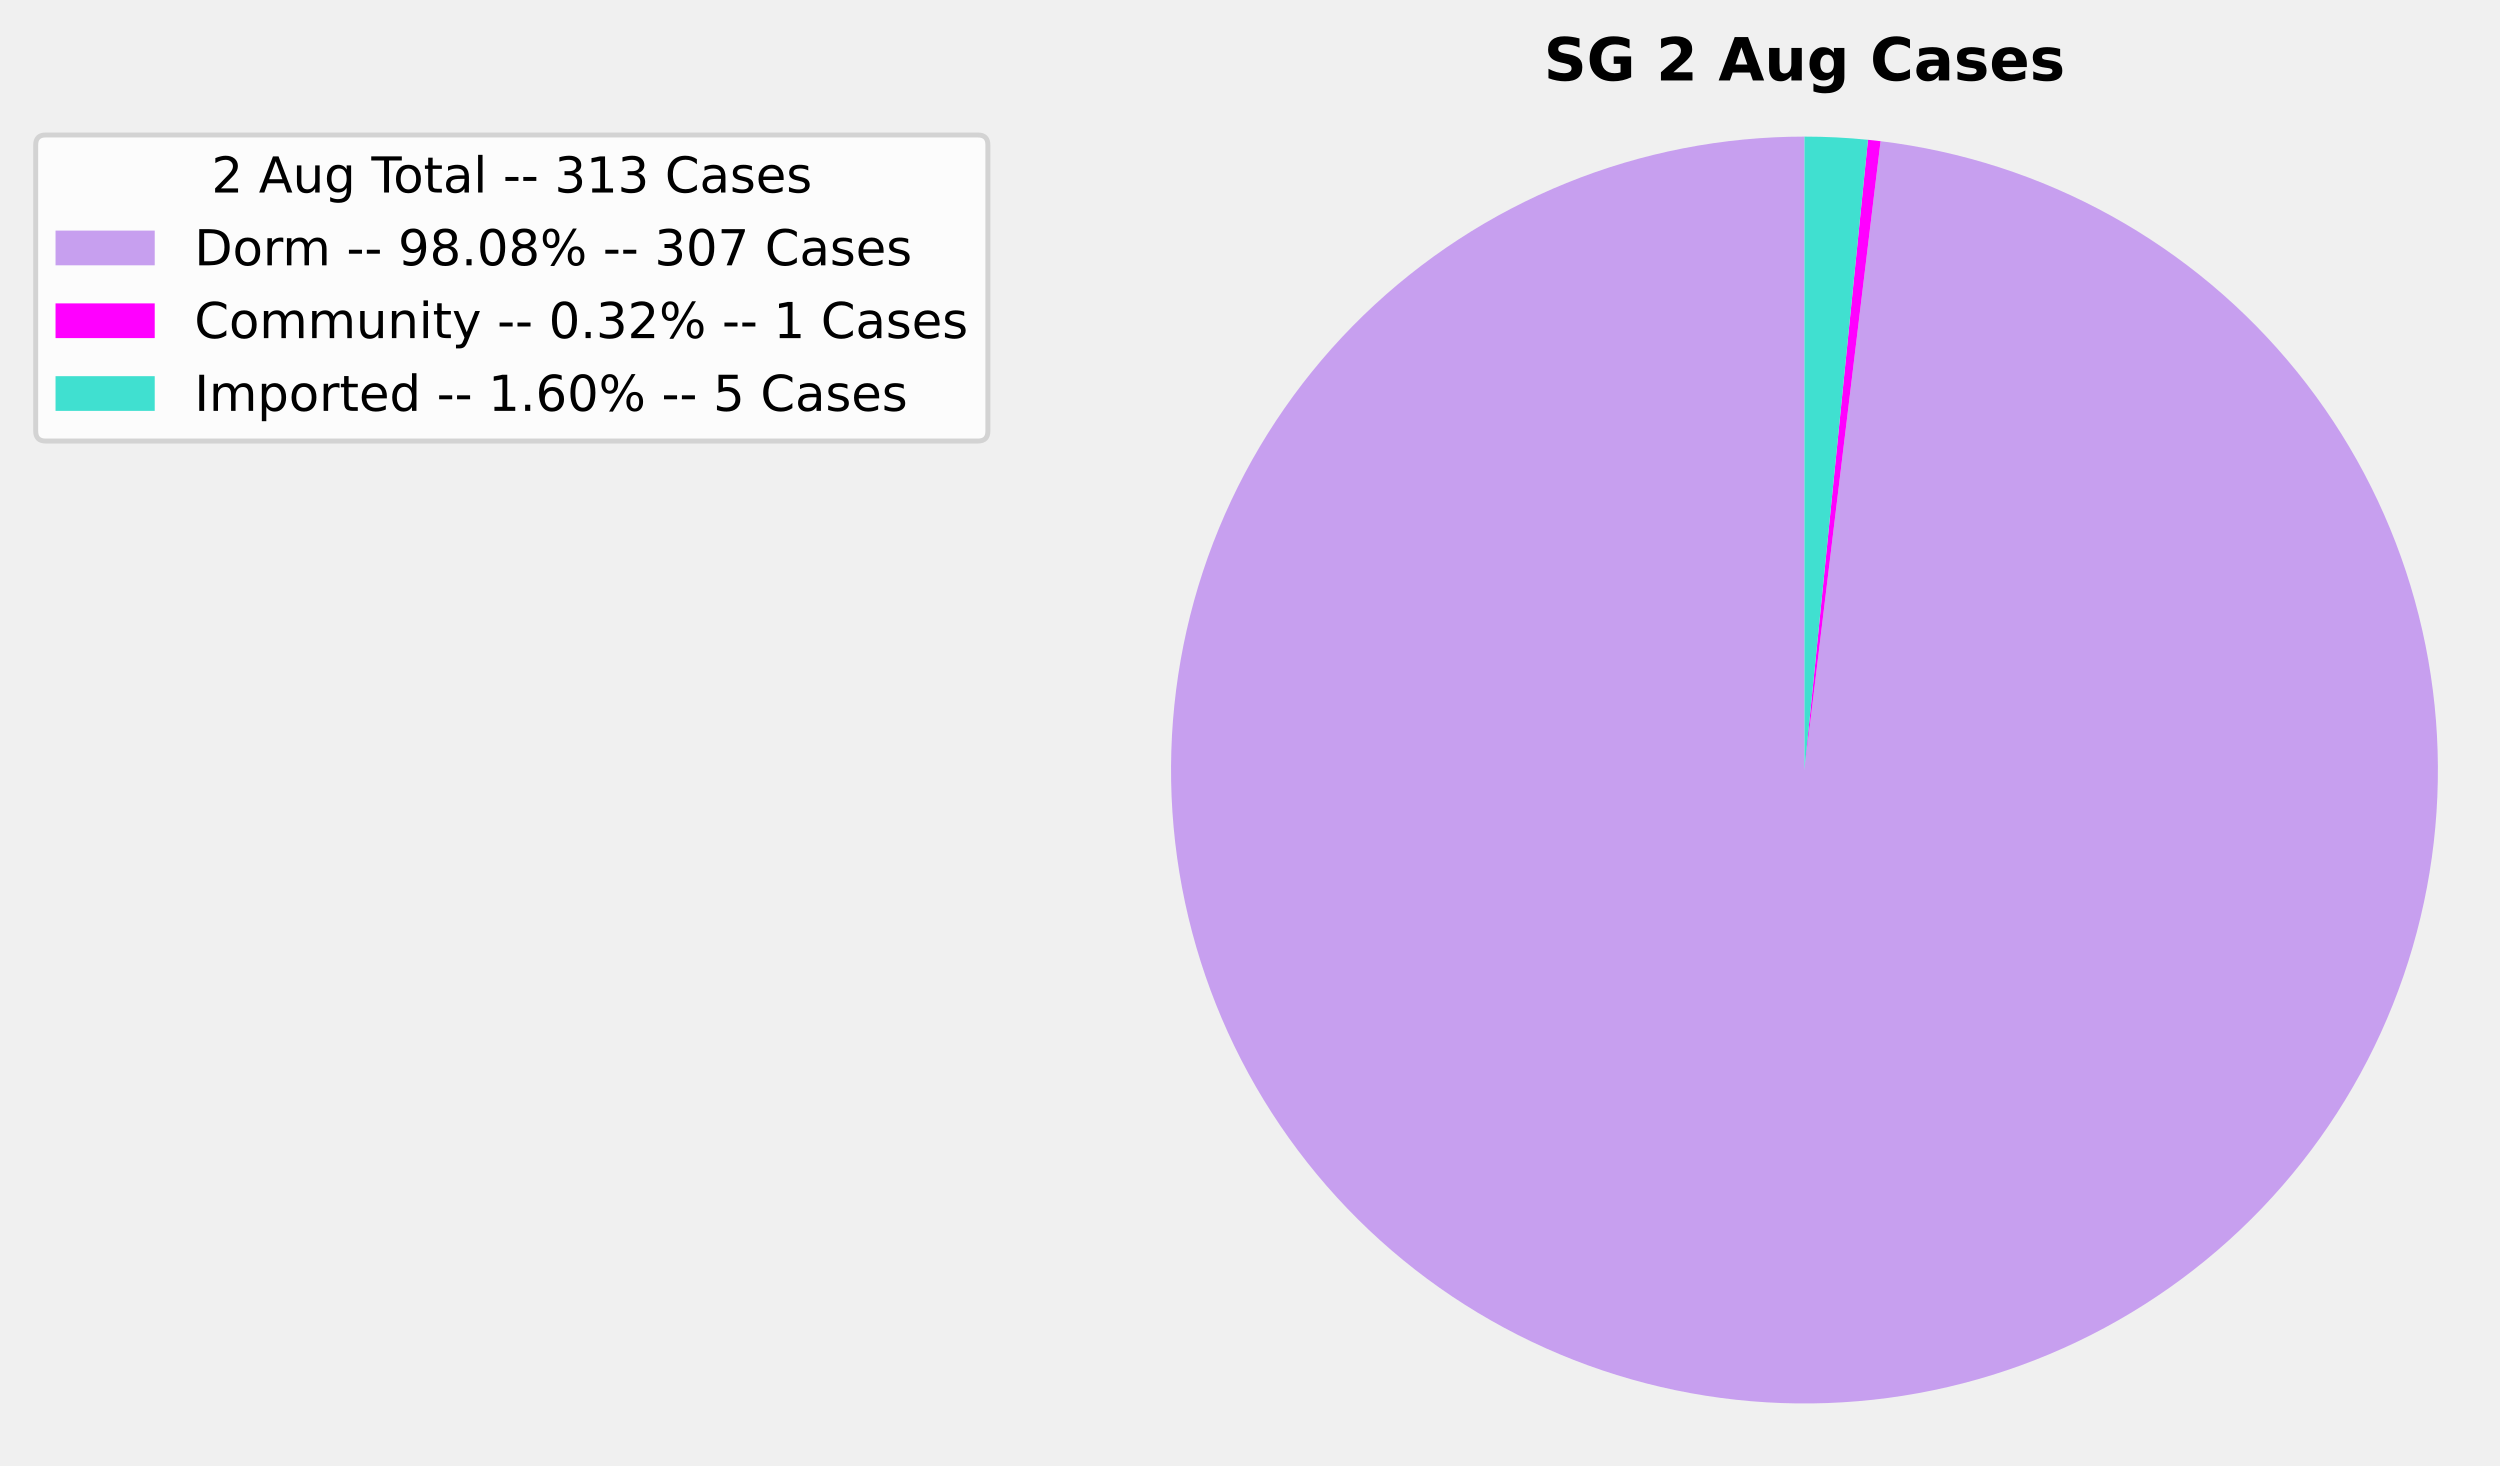
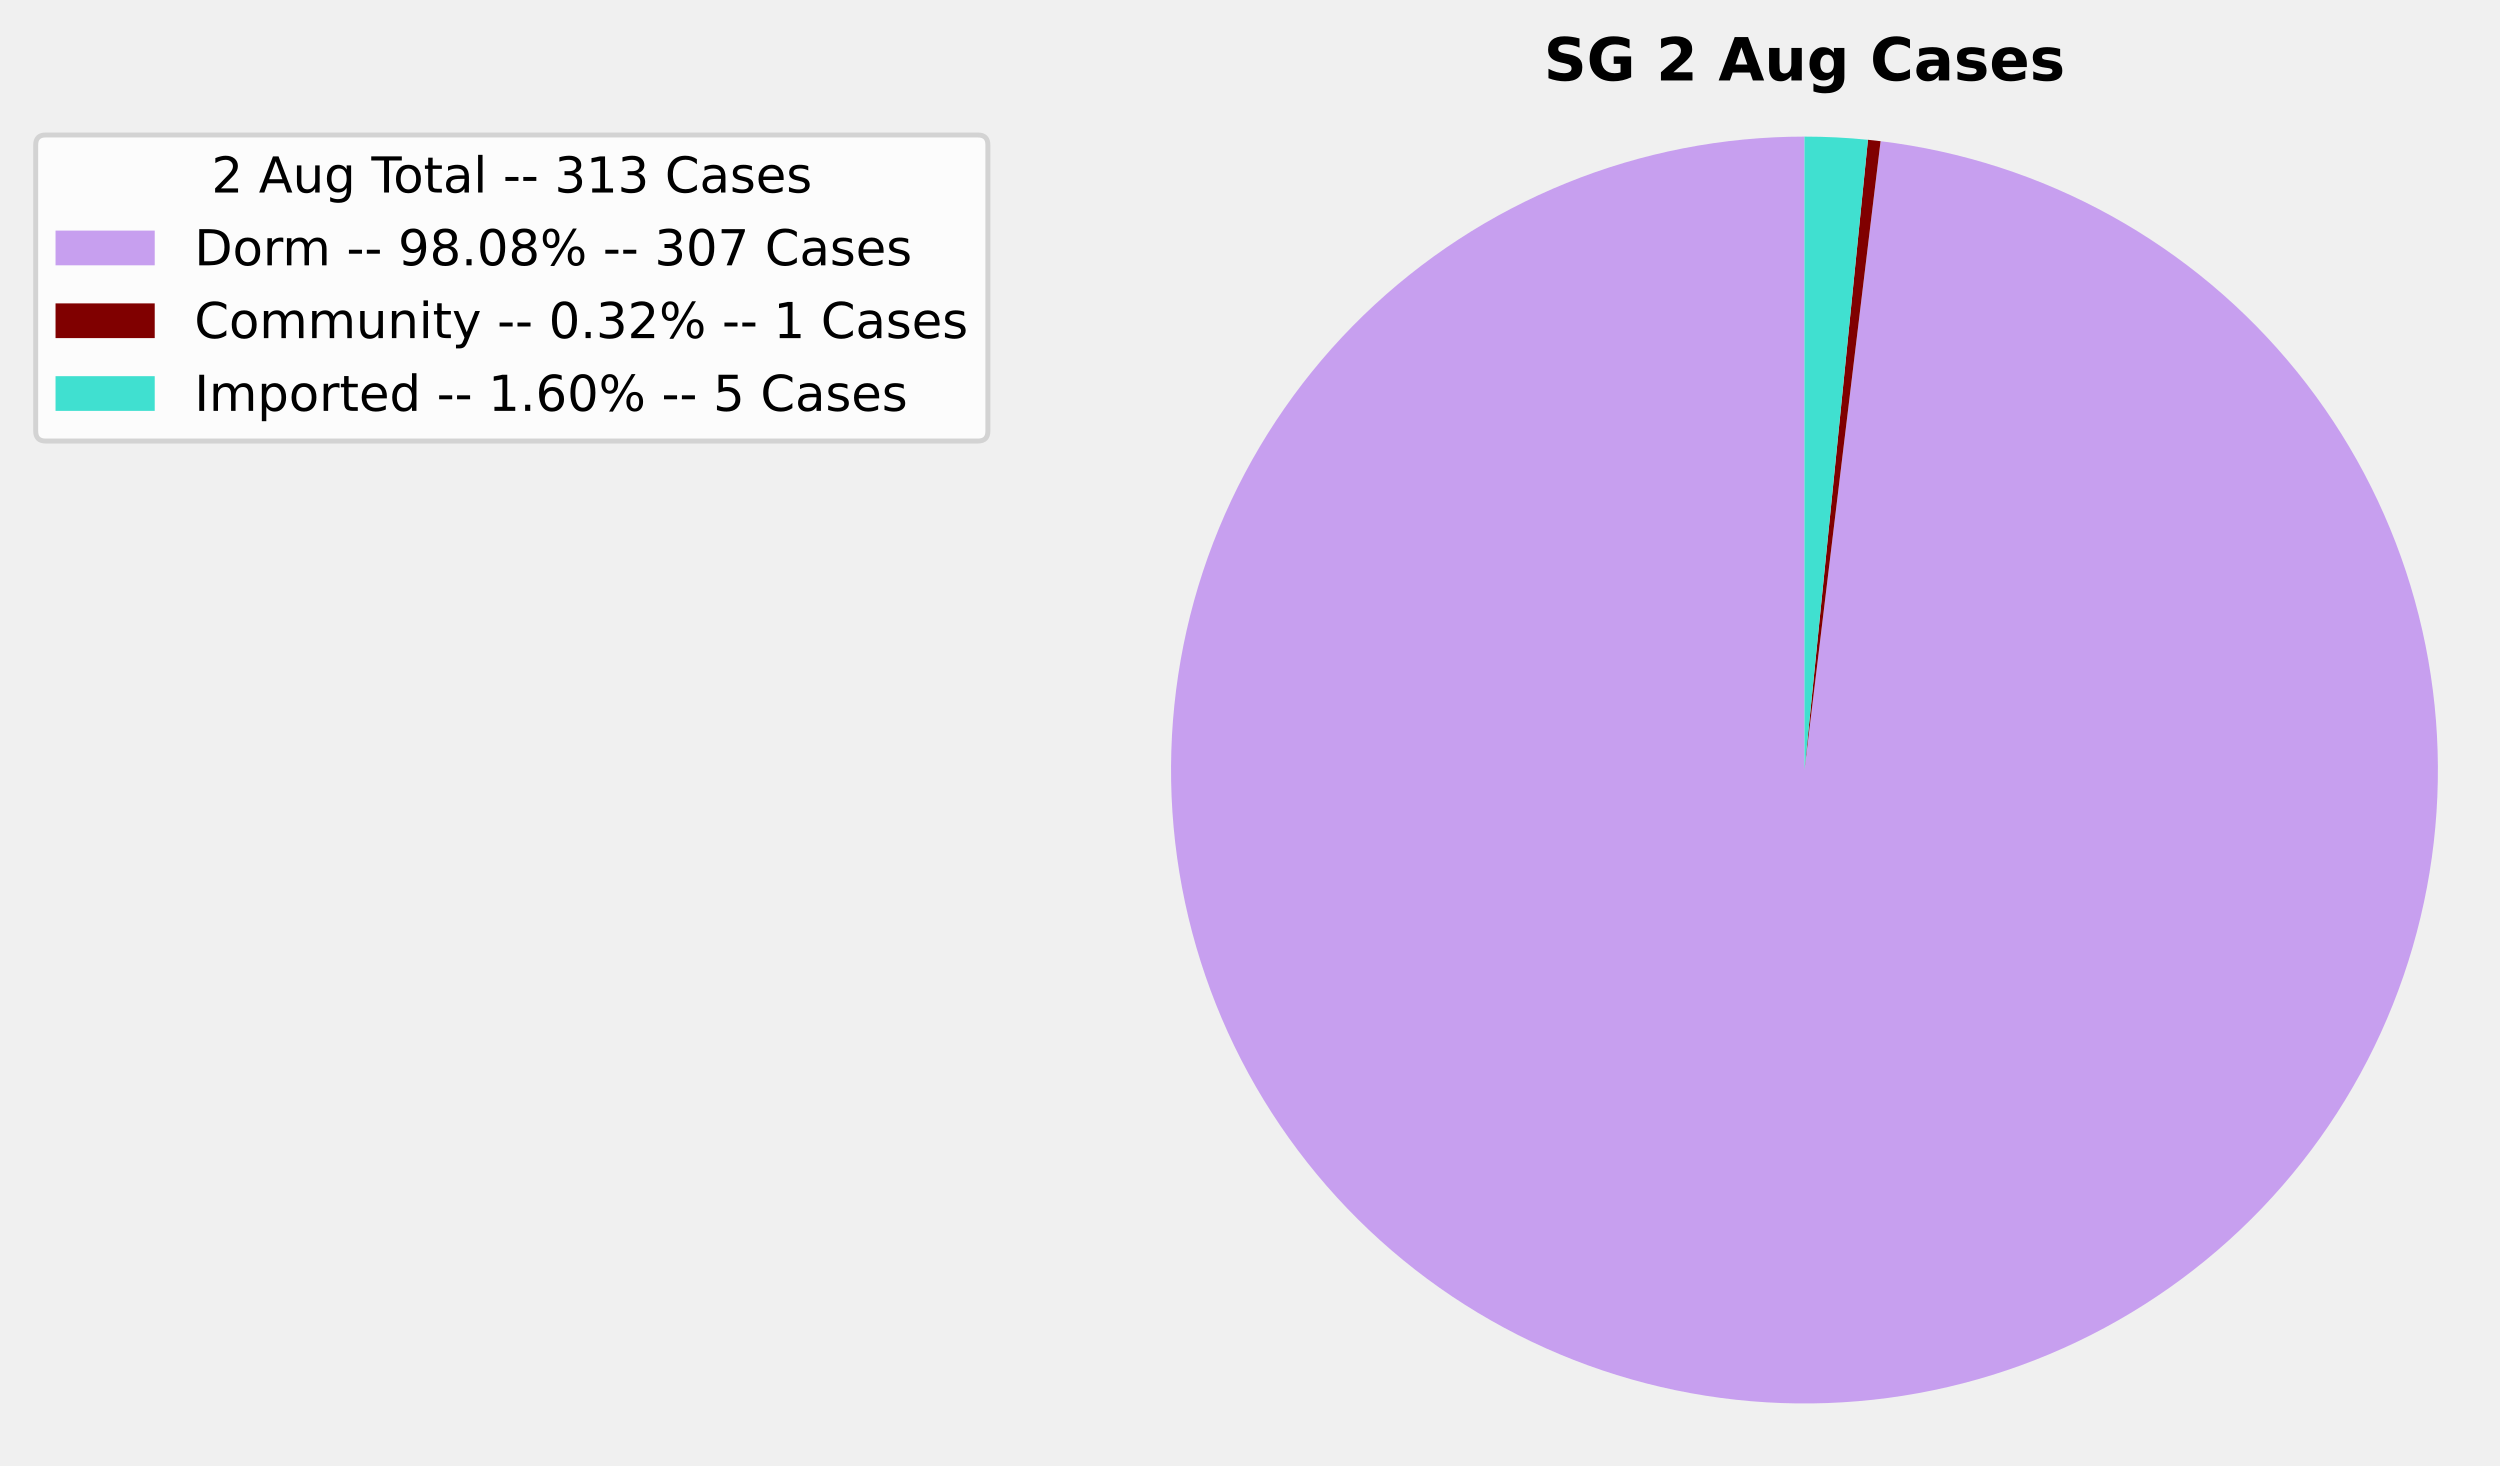
<svg xmlns="http://www.w3.org/2000/svg" xmlns:xlink="http://www.w3.org/1999/xlink" height="295.536pt" version="1.1" viewBox="0 0 504.133 295.536" width="504.133pt">
  <defs>
    <style type="text/css">
*{stroke-linecap:butt;stroke-linejoin:round;}
  </style>
  </defs>
  <g id="figure_1">
    <g id="patch_1">
      <path d="M -0 295.536  L 504.133 295.536  L 504.133 0  L -0 0  z " style="fill:none;" />
    </g>
    <g id="axes_1">
      <g id="patch_2">
        <path d="M 363.877 27.547  C 347.426 27.547 331.13 30.724 315.885 36.905  C 300.64 43.086 286.731 52.154 274.925 63.609  C 263.119 75.065 253.637 88.694 247 103.746  C 240.363 118.798 236.696 134.992 236.201 151.435  C 235.705 167.878 238.391 184.262 244.11 199.687  C 249.829 215.111 258.474 229.286 269.569 241.432  C 280.664 253.577 294.002 263.466 308.847 270.553  C 323.693 277.64 339.768 281.793 356.189 282.783  C 372.609 283.773 389.068 281.581 404.657 276.329  C 420.246 271.078 434.675 262.863 447.149 252.139  C 459.623 241.414 469.909 228.381 477.44 213.755  C 484.971 199.13 489.606 183.187 491.09 166.803  C 492.574 150.42 490.879 133.903 486.099 118.163  C 481.318 102.422 473.542 87.753 463.198 74.961  C 452.854 62.17 440.136 51.497 425.744 43.529  C 411.352 35.561 395.555 30.449 379.224 28.472  L 363.877 155.28  L 363.877 27.547  z " style="fill:#c79fef;" />
      </g>
      <g id="patch_3">
-         <path d="M 379.224 28.472  C 378.8 28.421 378.375 28.371 377.951 28.324  C 377.526 28.277 377.101 28.232 376.676 28.189  L 363.877 155.28  L 379.224 28.472  z " style="fill:#ff00ff;" />
+         <path d="M 379.224 28.472  C 378.8 28.421 378.375 28.371 377.951 28.324  C 377.526 28.277 377.101 28.232 376.676 28.189  L 363.877 155.28  L 379.224 28.472  z " style="fill:#800000;" />
      </g>
      <g id="patch_4">
        <path d="M 376.676 28.189  C 374.55 27.975 372.418 27.815 370.284 27.707  C 368.15 27.6 366.013 27.547 363.877 27.547  L 363.877 155.28  L 376.676 28.189  z " style="fill:#40e0d0;" />
      </g>
      <g id="matplotlib.axis_1" />
      <g id="matplotlib.axis_2" />
      <g id="text_1">
        <defs>
          <path d="M 59.906 70.609  L 59.906 55.172  Q 53.906 57.859 48.188 59.219  Q 42.484 60.594 37.406 60.594  Q 30.672 60.594 27.438 58.734  Q 24.219 56.891 24.219 52.984  Q 24.219 50.047 26.391 48.406  Q 28.562 46.781 34.281 45.609  L 42.281 44  Q 54.438 41.547 59.562 36.562  Q 64.703 31.594 64.703 22.406  Q 64.703 10.359 57.547 4.469  Q 50.391 -1.422 35.688 -1.422  Q 28.766 -1.422 21.781 -0.094  Q 14.797 1.219 7.812 3.812  L 7.812 19.672  Q 14.797 15.969 21.312 14.078  Q 27.828 12.203 33.891 12.203  Q 40.047 12.203 43.312 14.25  Q 46.578 16.312 46.578 20.125  Q 46.578 23.531 44.359 25.391  Q 42.141 27.25 35.5 28.719  L 28.219 30.328  Q 17.281 32.672 12.219 37.797  Q 7.172 42.922 7.172 51.609  Q 7.172 62.5 14.203 68.359  Q 21.234 74.219 34.422 74.219  Q 40.438 74.219 46.781 73.312  Q 53.125 72.406 59.906 70.609  z " id="DejaVuSans-Bold-83" />
          <path d="M 74.703 5.422  Q 67.672 2 60.109 0.281  Q 52.547 -1.422 44.484 -1.422  Q 26.266 -1.422 15.625 8.766  Q 4.984 18.953 4.984 36.375  Q 4.984 54 15.812 64.109  Q 26.656 74.219 45.516 74.219  Q 52.781 74.219 59.438 72.844  Q 66.109 71.484 72.016 68.797  L 72.016 53.719  Q 65.922 57.172 59.891 58.875  Q 53.859 60.594 47.797 60.594  Q 36.578 60.594 30.5 54.312  Q 24.422 48.047 24.422 36.375  Q 24.422 24.812 30.281 18.5  Q 36.141 12.203 46.922 12.203  Q 49.859 12.203 52.375 12.562  Q 54.891 12.938 56.891 13.719  L 56.891 27.875  L 45.406 27.875  L 45.406 40.484  L 74.703 40.484  z " id="DejaVuSans-Bold-71" />
          <path id="DejaVuSans-Bold-32" />
          <path d="M 28.812 13.812  L 60.891 13.812  L 60.891 0  L 7.906 0  L 7.906 13.812  L 34.516 37.312  Q 38.094 40.531 39.797 43.609  Q 41.5 46.688 41.5 50  Q 41.5 55.125 38.062 58.25  Q 34.625 61.375 28.906 61.375  Q 24.516 61.375 19.281 59.5  Q 14.062 57.625 8.109 53.906  L 8.109 69.922  Q 14.453 72.016 20.656 73.109  Q 26.859 74.219 32.812 74.219  Q 45.906 74.219 53.156 68.453  Q 60.406 62.703 60.406 52.391  Q 60.406 46.438 57.328 41.281  Q 54.25 36.141 44.391 27.484  z " id="DejaVuSans-Bold-50" />
          <path d="M 53.422 13.281  L 24.031 13.281  L 19.391 0  L 0.484 0  L 27.484 72.906  L 49.906 72.906  L 76.906 0  L 58.016 0  z M 28.719 26.812  L 48.688 26.812  L 38.719 55.812  z " id="DejaVuSans-Bold-65" />
          <path d="M 7.812 21.297  L 7.812 54.688  L 25.391 54.688  L 25.391 49.219  Q 25.391 44.781 25.344 38.062  Q 25.297 31.344 25.297 29.109  Q 25.297 22.516 25.641 19.609  Q 25.984 16.703 26.812 15.375  Q 27.875 13.672 29.609 12.734  Q 31.344 11.812 33.594 11.812  Q 39.062 11.812 42.188 16.016  Q 45.312 20.219 45.312 27.688  L 45.312 54.688  L 62.797 54.688  L 62.797 0  L 45.312 0  L 45.312 7.906  Q 41.359 3.125 36.938 0.844  Q 32.516 -1.422 27.203 -1.422  Q 17.719 -1.422 12.766 4.391  Q 7.812 10.203 7.812 21.297  z " id="DejaVuSans-Bold-117" />
          <path d="M 45.609 9.281  Q 42 4.5 37.641 2.25  Q 33.297 0 27.594 0  Q 17.578 0 11.031 7.875  Q 4.5 15.766 4.5 27.984  Q 4.5 40.234 11.031 48.062  Q 17.578 55.906 27.594 55.906  Q 33.297 55.906 37.641 53.656  Q 42 51.422 45.609 46.578  L 45.609 54.688  L 63.188 54.688  L 63.188 5.516  Q 63.188 -7.672 54.859 -14.625  Q 46.531 -21.578 30.719 -21.578  Q 25.594 -21.578 20.797 -20.797  Q 16.016 -20.016 11.188 -18.406  L 11.188 -4.781  Q 15.766 -7.422 20.156 -8.719  Q 24.562 -10.016 29 -10.016  Q 37.594 -10.016 41.594 -6.25  Q 45.609 -2.484 45.609 5.516  z M 34.078 43.312  Q 28.656 43.312 25.625 39.297  Q 22.609 35.297 22.609 27.984  Q 22.609 20.453 25.531 16.578  Q 28.469 12.703 34.078 12.703  Q 39.547 12.703 42.578 16.703  Q 45.609 20.703 45.609 27.984  Q 45.609 35.297 42.578 39.297  Q 39.547 43.312 34.078 43.312  z " id="DejaVuSans-Bold-103" />
          <path d="M 67 4  Q 61.812 1.312 56.203 -0.047  Q 50.594 -1.422 44.484 -1.422  Q 26.266 -1.422 15.625 8.766  Q 4.984 18.953 4.984 36.375  Q 4.984 53.859 15.625 64.031  Q 26.266 74.219 44.484 74.219  Q 50.594 74.219 56.203 72.844  Q 61.812 71.484 67 68.797  L 67 53.719  Q 61.766 57.281 56.688 58.938  Q 51.609 60.594 46 60.594  Q 35.938 60.594 30.172 54.141  Q 24.422 47.703 24.422 36.375  Q 24.422 25.094 30.172 18.641  Q 35.938 12.203 46 12.203  Q 51.609 12.203 56.688 13.859  Q 61.766 15.531 67 19.094  z " id="DejaVuSans-Bold-67" />
          <path d="M 32.906 24.609  Q 27.438 24.609 24.672 22.75  Q 21.922 20.906 21.922 17.281  Q 21.922 13.969 24.141 12.078  Q 26.375 10.203 30.328 10.203  Q 35.25 10.203 38.625 13.734  Q 42 17.281 42 22.609  L 42 24.609  z M 59.625 31.203  L 59.625 0  L 42 0  L 42 8.109  Q 38.484 3.125 34.078 0.844  Q 29.688 -1.422 23.391 -1.422  Q 14.891 -1.422 9.594 3.531  Q 4.297 8.5 4.297 16.406  Q 4.297 26.031 10.906 30.516  Q 17.531 35.016 31.688 35.016  L 42 35.016  L 42 36.375  Q 42 40.531 38.719 42.453  Q 35.453 44.391 28.516 44.391  Q 22.906 44.391 18.062 43.266  Q 13.234 42.141 9.078 39.891  L 9.078 53.219  Q 14.703 54.594 20.359 55.297  Q 26.031 56 31.688 56  Q 46.484 56 53.047 50.172  Q 59.625 44.344 59.625 31.203  z " id="DejaVuSans-Bold-97" />
          <path d="M 51.125 52.984  L 51.125 39.703  Q 45.516 42.047 40.281 43.219  Q 35.062 44.391 30.422 44.391  Q 25.438 44.391 23.016 43.141  Q 20.609 41.891 20.609 39.312  Q 20.609 37.203 22.438 36.078  Q 24.266 34.969 29 34.422  L 32.078 33.984  Q 45.516 32.281 50.141 28.375  Q 54.781 24.469 54.781 16.109  Q 54.781 7.375 48.328 2.969  Q 41.891 -1.422 29.109 -1.422  Q 23.688 -1.422 17.891 -0.562  Q 12.109 0.297 6 2  L 6 15.281  Q 11.234 12.75 16.719 11.469  Q 22.219 10.203 27.875 10.203  Q 33.016 10.203 35.594 11.609  Q 38.188 13.031 38.188 15.828  Q 38.188 18.172 36.406 19.312  Q 34.625 20.453 29.297 21.094  L 26.219 21.484  Q 14.547 22.953 9.859 26.906  Q 5.172 30.859 5.172 38.922  Q 5.172 47.609 11.125 51.797  Q 17.094 56 29.391 56  Q 34.234 56 39.547 55.266  Q 44.875 54.547 51.125 52.984  z " id="DejaVuSans-Bold-115" />
          <path d="M 62.984 27.484  L 62.984 22.516  L 22.125 22.516  Q 22.75 16.359 26.562 13.281  Q 30.375 10.203 37.203 10.203  Q 42.719 10.203 48.5 11.844  Q 54.297 13.484 60.406 16.797  L 60.406 3.328  Q 54.203 0.984 48 -0.219  Q 41.797 -1.422 35.594 -1.422  Q 20.75 -1.422 12.516 6.125  Q 4.297 13.672 4.297 27.297  Q 4.297 40.672 12.375 48.328  Q 20.453 56 34.625 56  Q 47.516 56 55.25 48.234  Q 62.984 40.484 62.984 27.484  z M 45.016 33.297  Q 45.016 38.281 42.109 41.328  Q 39.203 44.391 34.516 44.391  Q 29.438 44.391 26.266 41.531  Q 23.094 38.672 22.312 33.297  z " id="DejaVuSans-Bold-101" />
        </defs>
        <g transform="translate(311.3166 16.22437)scale(0.12 -0.12)">
          <use xlink:href="#DejaVuSans-Bold-83" />
          <use x="72.021" xlink:href="#DejaVuSans-Bold-71" />
          <use x="154.102" xlink:href="#DejaVuSans-Bold-32" />
          <use x="188.916" xlink:href="#DejaVuSans-Bold-50" />
          <use x="258.496" xlink:href="#DejaVuSans-Bold-32" />
          <use x="293.311" xlink:href="#DejaVuSans-Bold-65" />
          <use x="370.703" xlink:href="#DejaVuSans-Bold-117" />
          <use x="441.895" xlink:href="#DejaVuSans-Bold-103" />
          <use x="513.477" xlink:href="#DejaVuSans-Bold-32" />
          <use x="548.291" xlink:href="#DejaVuSans-Bold-67" />
          <use x="621.68" xlink:href="#DejaVuSans-Bold-97" />
          <use x="689.16" xlink:href="#DejaVuSans-Bold-115" />
          <use x="748.682" xlink:href="#DejaVuSans-Bold-101" />
          <use x="816.504" xlink:href="#DejaVuSans-Bold-115" />
        </g>
      </g>
      <g id="legend_1">
        <g id="patch_5">
          <path d="M 9.2 88.937  L 197.209 88.937  Q 199.209 88.937 199.209 86.937  L 199.209 29.224  Q 199.209 27.224 197.209 27.224  L 9.2 27.224  Q 7.2 27.224 7.2 29.224  L 7.2 86.937  Q 7.2 88.937 9.2 88.937  z " style="fill:#ffffff;opacity:0.8;stroke:#cccccc;stroke-linejoin:miter;" />
        </g>
        <g id="text_2">
          <defs>
            <path d="M 19.188 8.297  L 53.609 8.297  L 53.609 0  L 7.328 0  L 7.328 8.297  Q 12.938 14.109 22.625 23.891  Q 32.328 33.688 34.812 36.531  Q 39.547 41.844 41.422 45.531  Q 43.312 49.219 43.312 52.781  Q 43.312 58.594 39.234 62.25  Q 35.156 65.922 28.609 65.922  Q 23.969 65.922 18.812 64.312  Q 13.672 62.703 7.812 59.422  L 7.812 69.391  Q 13.766 71.781 18.938 73  Q 24.125 74.219 28.422 74.219  Q 39.75 74.219 46.484 68.547  Q 53.219 62.891 53.219 53.422  Q 53.219 48.922 51.531 44.891  Q 49.859 40.875 45.406 35.406  Q 44.188 33.984 37.641 27.219  Q 31.109 20.453 19.188 8.297  z " id="DejaVuSans-50" />
            <path id="DejaVuSans-32" />
            <path d="M 34.188 63.188  L 20.797 26.906  L 47.609 26.906  z M 28.609 72.906  L 39.797 72.906  L 67.578 0  L 57.328 0  L 50.688 18.703  L 17.828 18.703  L 11.188 0  L 0.781 0  z " id="DejaVuSans-65" />
            <path d="M 8.5 21.578  L 8.5 54.688  L 17.484 54.688  L 17.484 21.922  Q 17.484 14.156 20.5 10.266  Q 23.531 6.391 29.594 6.391  Q 36.859 6.391 41.078 11.031  Q 45.312 15.672 45.312 23.688  L 45.312 54.688  L 54.297 54.688  L 54.297 0  L 45.312 0  L 45.312 8.406  Q 42.047 3.422 37.719 1  Q 33.406 -1.422 27.688 -1.422  Q 18.266 -1.422 13.375 4.438  Q 8.5 10.297 8.5 21.578  z M 31.109 56  z " id="DejaVuSans-117" />
            <path d="M 45.406 27.984  Q 45.406 37.75 41.375 43.109  Q 37.359 48.484 30.078 48.484  Q 22.859 48.484 18.828 43.109  Q 14.797 37.75 14.797 27.984  Q 14.797 18.266 18.828 12.891  Q 22.859 7.516 30.078 7.516  Q 37.359 7.516 41.375 12.891  Q 45.406 18.266 45.406 27.984  z M 54.391 6.781  Q 54.391 -7.172 48.188 -13.984  Q 42 -20.797 29.203 -20.797  Q 24.469 -20.797 20.266 -20.094  Q 16.062 -19.391 12.109 -17.922  L 12.109 -9.188  Q 16.062 -11.328 19.922 -12.344  Q 23.781 -13.375 27.781 -13.375  Q 36.625 -13.375 41.016 -8.766  Q 45.406 -4.156 45.406 5.172  L 45.406 9.625  Q 42.625 4.781 38.281 2.391  Q 33.938 0 27.875 0  Q 17.828 0 11.672 7.656  Q 5.516 15.328 5.516 27.984  Q 5.516 40.672 11.672 48.328  Q 17.828 56 27.875 56  Q 33.938 56 38.281 53.609  Q 42.625 51.219 45.406 46.391  L 45.406 54.688  L 54.391 54.688  z " id="DejaVuSans-103" />
            <path d="M -0.297 72.906  L 61.375 72.906  L 61.375 64.594  L 35.5 64.594  L 35.5 0  L 25.594 0  L 25.594 64.594  L -0.297 64.594  z " id="DejaVuSans-84" />
            <path d="M 30.609 48.391  Q 23.391 48.391 19.188 42.75  Q 14.984 37.109 14.984 27.297  Q 14.984 17.484 19.156 11.844  Q 23.344 6.203 30.609 6.203  Q 37.797 6.203 41.984 11.859  Q 46.188 17.531 46.188 27.297  Q 46.188 37.016 41.984 42.703  Q 37.797 48.391 30.609 48.391  z M 30.609 56  Q 42.328 56 49.016 48.375  Q 55.719 40.766 55.719 27.297  Q 55.719 13.875 49.016 6.219  Q 42.328 -1.422 30.609 -1.422  Q 18.844 -1.422 12.172 6.219  Q 5.516 13.875 5.516 27.297  Q 5.516 40.766 12.172 48.375  Q 18.844 56 30.609 56  z " id="DejaVuSans-111" />
            <path d="M 18.312 70.219  L 18.312 54.688  L 36.812 54.688  L 36.812 47.703  L 18.312 47.703  L 18.312 18.016  Q 18.312 11.328 20.141 9.422  Q 21.969 7.516 27.594 7.516  L 36.812 7.516  L 36.812 0  L 27.594 0  Q 17.188 0 13.234 3.875  Q 9.281 7.766 9.281 18.016  L 9.281 47.703  L 2.688 47.703  L 2.688 54.688  L 9.281 54.688  L 9.281 70.219  z " id="DejaVuSans-116" />
            <path d="M 34.281 27.484  Q 23.391 27.484 19.188 25  Q 14.984 22.516 14.984 16.5  Q 14.984 11.719 18.141 8.906  Q 21.297 6.109 26.703 6.109  Q 34.188 6.109 38.703 11.406  Q 43.219 16.703 43.219 25.484  L 43.219 27.484  z M 52.203 31.203  L 52.203 0  L 43.219 0  L 43.219 8.297  Q 40.141 3.328 35.547 0.953  Q 30.953 -1.422 24.312 -1.422  Q 15.922 -1.422 10.953 3.297  Q 6 8.016 6 15.922  Q 6 25.141 12.172 29.828  Q 18.359 34.516 30.609 34.516  L 43.219 34.516  L 43.219 35.406  Q 43.219 41.609 39.141 45  Q 35.062 48.391 27.688 48.391  Q 23 48.391 18.547 47.266  Q 14.109 46.141 10.016 43.891  L 10.016 52.203  Q 14.938 54.109 19.578 55.047  Q 24.219 56 28.609 56  Q 40.484 56 46.344 49.844  Q 52.203 43.703 52.203 31.203  z " id="DejaVuSans-97" />
            <path d="M 9.422 75.984  L 18.406 75.984  L 18.406 0  L 9.422 0  z " id="DejaVuSans-108" />
            <path d="M 4.891 31.391  L 31.203 31.391  L 31.203 23.391  L 4.891 23.391  z " id="DejaVuSans-45" />
            <path d="M 40.578 39.312  Q 47.656 37.797 51.625 33  Q 55.609 28.219 55.609 21.188  Q 55.609 10.406 48.188 4.484  Q 40.766 -1.422 27.094 -1.422  Q 22.516 -1.422 17.656 -0.516  Q 12.797 0.391 7.625 2.203  L 7.625 11.719  Q 11.719 9.328 16.594 8.109  Q 21.484 6.891 26.812 6.891  Q 36.078 6.891 40.938 10.547  Q 45.797 14.203 45.797 21.188  Q 45.797 27.641 41.281 31.266  Q 36.766 34.906 28.719 34.906  L 20.219 34.906  L 20.219 43.016  L 29.109 43.016  Q 36.375 43.016 40.234 45.922  Q 44.094 48.828 44.094 54.297  Q 44.094 59.906 40.109 62.906  Q 36.141 65.922 28.719 65.922  Q 24.656 65.922 20.016 65.031  Q 15.375 64.156 9.812 62.312  L 9.812 71.094  Q 15.438 72.656 20.344 73.438  Q 25.25 74.219 29.594 74.219  Q 40.828 74.219 47.359 69.109  Q 53.906 64.016 53.906 55.328  Q 53.906 49.266 50.438 45.094  Q 46.969 40.922 40.578 39.312  z " id="DejaVuSans-51" />
            <path d="M 12.406 8.297  L 28.516 8.297  L 28.516 63.922  L 10.984 60.406  L 10.984 69.391  L 28.422 72.906  L 38.281 72.906  L 38.281 8.297  L 54.391 8.297  L 54.391 0  L 12.406 0  z " id="DejaVuSans-49" />
            <path d="M 64.406 67.281  L 64.406 56.891  Q 59.422 61.531 53.781 63.812  Q 48.141 66.109 41.797 66.109  Q 29.297 66.109 22.656 58.469  Q 16.016 50.828 16.016 36.375  Q 16.016 21.969 22.656 14.328  Q 29.297 6.688 41.797 6.688  Q 48.141 6.688 53.781 8.984  Q 59.422 11.281 64.406 15.922  L 64.406 5.609  Q 59.234 2.094 53.438 0.328  Q 47.656 -1.422 41.219 -1.422  Q 24.656 -1.422 15.125 8.703  Q 5.609 18.844 5.609 36.375  Q 5.609 53.953 15.125 64.078  Q 24.656 74.219 41.219 74.219  Q 47.75 74.219 53.531 72.484  Q 59.328 70.75 64.406 67.281  z " id="DejaVuSans-67" />
            <path d="M 44.281 53.078  L 44.281 44.578  Q 40.484 46.531 36.375 47.5  Q 32.281 48.484 27.875 48.484  Q 21.188 48.484 17.844 46.438  Q 14.5 44.391 14.5 40.281  Q 14.5 37.156 16.891 35.375  Q 19.281 33.594 26.516 31.984  L 29.594 31.297  Q 39.156 29.25 43.188 25.516  Q 47.219 21.781 47.219 15.094  Q 47.219 7.469 41.188 3.016  Q 35.156 -1.422 24.609 -1.422  Q 20.219 -1.422 15.453 -0.562  Q 10.688 0.297 5.422 2  L 5.422 11.281  Q 10.406 8.688 15.234 7.391  Q 20.062 6.109 24.812 6.109  Q 31.156 6.109 34.562 8.281  Q 37.984 10.453 37.984 14.406  Q 37.984 18.062 35.516 20.016  Q 33.062 21.969 24.703 23.781  L 21.578 24.516  Q 13.234 26.266 9.516 29.906  Q 5.812 33.547 5.812 39.891  Q 5.812 47.609 11.281 51.797  Q 16.75 56 26.812 56  Q 31.781 56 36.172 55.266  Q 40.578 54.547 44.281 53.078  z " id="DejaVuSans-115" />
            <path d="M 56.203 29.594  L 56.203 25.203  L 14.891 25.203  Q 15.484 15.922 20.484 11.062  Q 25.484 6.203 34.422 6.203  Q 39.594 6.203 44.453 7.469  Q 49.312 8.734 54.109 11.281  L 54.109 2.781  Q 49.266 0.734 44.188 -0.344  Q 39.109 -1.422 33.891 -1.422  Q 20.797 -1.422 13.156 6.188  Q 5.516 13.812 5.516 26.812  Q 5.516 40.234 12.766 48.109  Q 20.016 56 32.328 56  Q 43.359 56 49.781 48.891  Q 56.203 41.797 56.203 29.594  z M 47.219 32.234  Q 47.125 39.594 43.094 43.984  Q 39.062 48.391 32.422 48.391  Q 24.906 48.391 20.391 44.141  Q 15.875 39.891 15.188 32.172  z " id="DejaVuSans-101" />
          </defs>
          <g transform="translate(42.64531 38.82281)scale(0.1 -0.1)">
            <use xlink:href="#DejaVuSans-50" />
            <use x="63.623" xlink:href="#DejaVuSans-32" />
            <use x="95.41" xlink:href="#DejaVuSans-65" />
            <use x="163.818" xlink:href="#DejaVuSans-117" />
            <use x="227.197" xlink:href="#DejaVuSans-103" />
            <use x="290.674" xlink:href="#DejaVuSans-32" />
            <use x="322.461" xlink:href="#DejaVuSans-84" />
            <use x="366.545" xlink:href="#DejaVuSans-111" />
            <use x="427.727" xlink:href="#DejaVuSans-116" />
            <use x="466.936" xlink:href="#DejaVuSans-97" />
            <use x="528.215" xlink:href="#DejaVuSans-108" />
            <use x="555.998" xlink:href="#DejaVuSans-32" />
            <use x="587.785" xlink:href="#DejaVuSans-45" />
            <use x="623.869" xlink:href="#DejaVuSans-45" />
            <use x="659.953" xlink:href="#DejaVuSans-32" />
            <use x="691.74" xlink:href="#DejaVuSans-51" />
            <use x="755.363" xlink:href="#DejaVuSans-49" />
            <use x="818.986" xlink:href="#DejaVuSans-51" />
            <use x="882.609" xlink:href="#DejaVuSans-32" />
            <use x="914.396" xlink:href="#DejaVuSans-67" />
            <use x="984.221" xlink:href="#DejaVuSans-97" />
            <use x="1045.5" xlink:href="#DejaVuSans-115" />
            <use x="1097.6" xlink:href="#DejaVuSans-101" />
            <use x="1159.123" xlink:href="#DejaVuSans-115" />
          </g>
        </g>
        <g id="patch_6">
          <path d="M 11.2 53.501  L 31.2 53.501  L 31.2 46.501  L 11.2 46.501  z " style="fill:#c79fef;" />
        </g>
        <g id="text_3">
          <defs>
            <path d="M 19.672 64.797  L 19.672 8.109  L 31.594 8.109  Q 46.688 8.109 53.688 14.938  Q 60.688 21.781 60.688 36.531  Q 60.688 51.172 53.688 57.984  Q 46.688 64.797 31.594 64.797  z M 9.812 72.906  L 30.078 72.906  Q 51.266 72.906 61.172 64.094  Q 71.094 55.281 71.094 36.531  Q 71.094 17.672 61.125 8.828  Q 51.172 0 30.078 0  L 9.812 0  z " id="DejaVuSans-68" />
            <path d="M 41.109 46.297  Q 39.594 47.172 37.812 47.578  Q 36.031 48 33.891 48  Q 26.266 48 22.188 43.047  Q 18.109 38.094 18.109 28.812  L 18.109 0  L 9.078 0  L 9.078 54.688  L 18.109 54.688  L 18.109 46.188  Q 20.953 51.172 25.484 53.578  Q 30.031 56 36.531 56  Q 37.453 56 38.578 55.875  Q 39.703 55.766 41.062 55.516  z " id="DejaVuSans-114" />
            <path d="M 52 44.188  Q 55.375 50.25 60.062 53.125  Q 64.75 56 71.094 56  Q 79.641 56 84.281 50.016  Q 88.922 44.047 88.922 33.016  L 88.922 0  L 79.891 0  L 79.891 32.719  Q 79.891 40.578 77.094 44.375  Q 74.312 48.188 68.609 48.188  Q 61.625 48.188 57.562 43.547  Q 53.516 38.922 53.516 30.906  L 53.516 0  L 44.484 0  L 44.484 32.719  Q 44.484 40.625 41.703 44.406  Q 38.922 48.188 33.109 48.188  Q 26.219 48.188 22.156 43.531  Q 18.109 38.875 18.109 30.906  L 18.109 0  L 9.078 0  L 9.078 54.688  L 18.109 54.688  L 18.109 46.188  Q 21.188 51.219 25.484 53.609  Q 29.781 56 35.688 56  Q 41.656 56 45.828 52.969  Q 50 49.953 52 44.188  z " id="DejaVuSans-109" />
            <path d="M 10.984 1.516  L 10.984 10.5  Q 14.703 8.734 18.5 7.812  Q 22.312 6.891 25.984 6.891  Q 35.75 6.891 40.891 13.453  Q 46.047 20.016 46.781 33.406  Q 43.953 29.203 39.594 26.953  Q 35.25 24.703 29.984 24.703  Q 19.047 24.703 12.672 31.312  Q 6.297 37.938 6.297 49.422  Q 6.297 60.641 12.938 67.422  Q 19.578 74.219 30.609 74.219  Q 43.266 74.219 49.922 64.516  Q 56.594 54.828 56.594 36.375  Q 56.594 19.141 48.406 8.859  Q 40.234 -1.422 26.422 -1.422  Q 22.703 -1.422 18.891 -0.688  Q 15.094 0.047 10.984 1.516  z M 30.609 32.422  Q 37.25 32.422 41.125 36.953  Q 45.016 41.5 45.016 49.422  Q 45.016 57.281 41.125 61.844  Q 37.25 66.406 30.609 66.406  Q 23.969 66.406 20.094 61.844  Q 16.219 57.281 16.219 49.422  Q 16.219 41.5 20.094 36.953  Q 23.969 32.422 30.609 32.422  z " id="DejaVuSans-57" />
            <path d="M 31.781 34.625  Q 24.75 34.625 20.719 30.859  Q 16.703 27.094 16.703 20.516  Q 16.703 13.922 20.719 10.156  Q 24.75 6.391 31.781 6.391  Q 38.812 6.391 42.859 10.172  Q 46.922 13.969 46.922 20.516  Q 46.922 27.094 42.891 30.859  Q 38.875 34.625 31.781 34.625  z M 21.922 38.812  Q 15.578 40.375 12.031 44.719  Q 8.5 49.078 8.5 55.328  Q 8.5 64.062 14.719 69.141  Q 20.953 74.219 31.781 74.219  Q 42.672 74.219 48.875 69.141  Q 55.078 64.062 55.078 55.328  Q 55.078 49.078 51.531 44.719  Q 48 40.375 41.703 38.812  Q 48.828 37.156 52.797 32.312  Q 56.781 27.484 56.781 20.516  Q 56.781 9.906 50.312 4.234  Q 43.844 -1.422 31.781 -1.422  Q 19.734 -1.422 13.25 4.234  Q 6.781 9.906 6.781 20.516  Q 6.781 27.484 10.781 32.312  Q 14.797 37.156 21.922 38.812  z M 18.312 54.391  Q 18.312 48.734 21.844 45.562  Q 25.391 42.391 31.781 42.391  Q 38.141 42.391 41.719 45.562  Q 45.312 48.734 45.312 54.391  Q 45.312 60.062 41.719 63.234  Q 38.141 66.406 31.781 66.406  Q 25.391 66.406 21.844 63.234  Q 18.312 60.062 18.312 54.391  z " id="DejaVuSans-56" />
            <path d="M 10.688 12.406  L 21 12.406  L 21 0  L 10.688 0  z " id="DejaVuSans-46" />
            <path d="M 31.781 66.406  Q 24.172 66.406 20.328 58.906  Q 16.5 51.422 16.5 36.375  Q 16.5 21.391 20.328 13.891  Q 24.172 6.391 31.781 6.391  Q 39.453 6.391 43.281 13.891  Q 47.125 21.391 47.125 36.375  Q 47.125 51.422 43.281 58.906  Q 39.453 66.406 31.781 66.406  z M 31.781 74.219  Q 44.047 74.219 50.516 64.516  Q 56.984 54.828 56.984 36.375  Q 56.984 17.969 50.516 8.266  Q 44.047 -1.422 31.781 -1.422  Q 19.531 -1.422 13.062 8.266  Q 6.594 17.969 6.594 36.375  Q 6.594 54.828 13.062 64.516  Q 19.531 74.219 31.781 74.219  z " id="DejaVuSans-48" />
            <path d="M 72.703 32.078  Q 68.453 32.078 66.031 28.469  Q 63.625 24.859 63.625 18.406  Q 63.625 12.062 66.031 8.422  Q 68.453 4.781 72.703 4.781  Q 76.859 4.781 79.266 8.422  Q 81.688 12.062 81.688 18.406  Q 81.688 24.812 79.266 28.438  Q 76.859 32.078 72.703 32.078  z M 72.703 38.281  Q 80.422 38.281 84.953 32.906  Q 89.5 27.547 89.5 18.406  Q 89.5 9.281 84.938 3.922  Q 80.375 -1.422 72.703 -1.422  Q 64.891 -1.422 60.344 3.922  Q 55.812 9.281 55.812 18.406  Q 55.812 27.594 60.375 32.938  Q 64.938 38.281 72.703 38.281  z M 22.312 68.016  Q 18.109 68.016 15.688 64.375  Q 13.281 60.75 13.281 54.391  Q 13.281 47.953 15.672 44.328  Q 18.062 40.719 22.312 40.719  Q 26.562 40.719 28.969 44.328  Q 31.391 47.953 31.391 54.391  Q 31.391 60.688 28.953 64.344  Q 26.516 68.016 22.312 68.016  z M 66.406 74.219  L 74.219 74.219  L 28.609 -1.422  L 20.797 -1.422  z M 22.312 74.219  Q 30.031 74.219 34.609 68.875  Q 39.203 63.531 39.203 54.391  Q 39.203 45.172 34.641 39.844  Q 30.078 34.516 22.312 34.516  Q 14.547 34.516 10.031 39.859  Q 5.516 45.219 5.516 54.391  Q 5.516 63.484 10.047 68.844  Q 14.594 74.219 22.312 74.219  z " id="DejaVuSans-37" />
            <path d="M 8.203 72.906  L 55.078 72.906  L 55.078 68.703  L 28.609 0  L 18.312 0  L 43.219 64.594  L 8.203 64.594  z " id="DejaVuSans-55" />
          </defs>
          <g transform="translate(39.2 53.50094)scale(0.1 -0.1)">
            <use xlink:href="#DejaVuSans-68" />
            <use x="77.002" xlink:href="#DejaVuSans-111" />
            <use x="138.184" xlink:href="#DejaVuSans-114" />
            <use x="177.547" xlink:href="#DejaVuSans-109" />
            <use x="274.959" xlink:href="#DejaVuSans-32" />
            <use x="306.746" xlink:href="#DejaVuSans-45" />
            <use x="342.83" xlink:href="#DejaVuSans-45" />
            <use x="378.914" xlink:href="#DejaVuSans-32" />
            <use x="410.701" xlink:href="#DejaVuSans-57" />
            <use x="474.324" xlink:href="#DejaVuSans-56" />
            <use x="537.947" xlink:href="#DejaVuSans-46" />
            <use x="569.734" xlink:href="#DejaVuSans-48" />
            <use x="633.357" xlink:href="#DejaVuSans-56" />
            <use x="696.98" xlink:href="#DejaVuSans-37" />
            <use x="792" xlink:href="#DejaVuSans-32" />
            <use x="823.787" xlink:href="#DejaVuSans-45" />
            <use x="859.871" xlink:href="#DejaVuSans-45" />
            <use x="895.955" xlink:href="#DejaVuSans-32" />
            <use x="927.742" xlink:href="#DejaVuSans-51" />
            <use x="991.365" xlink:href="#DejaVuSans-48" />
            <use x="1054.988" xlink:href="#DejaVuSans-55" />
            <use x="1118.611" xlink:href="#DejaVuSans-32" />
            <use x="1150.398" xlink:href="#DejaVuSans-67" />
            <use x="1220.223" xlink:href="#DejaVuSans-97" />
            <use x="1281.502" xlink:href="#DejaVuSans-115" />
            <use x="1333.602" xlink:href="#DejaVuSans-101" />
            <use x="1395.125" xlink:href="#DejaVuSans-115" />
          </g>
        </g>
        <g id="patch_7">
-           <path d="M 11.2 68.179  L 31.2 68.179  L 31.2 61.179  L 11.2 61.179  z " style="fill:#ff00ff;" />
+           <path d="M 11.2 68.179  L 31.2 68.179  L 31.2 61.179  L 11.2 61.179  z " style="fill:#800000;" />
        </g>
        <g id="text_4">
          <defs>
            <path d="M 54.891 33.016  L 54.891 0  L 45.906 0  L 45.906 32.719  Q 45.906 40.484 42.875 44.328  Q 39.844 48.188 33.797 48.188  Q 26.516 48.188 22.312 43.547  Q 18.109 38.922 18.109 30.906  L 18.109 0  L 9.078 0  L 9.078 54.688  L 18.109 54.688  L 18.109 46.188  Q 21.344 51.125 25.703 53.562  Q 30.078 56 35.797 56  Q 45.219 56 50.047 50.172  Q 54.891 44.344 54.891 33.016  z " id="DejaVuSans-110" />
            <path d="M 9.422 54.688  L 18.406 54.688  L 18.406 0  L 9.422 0  z M 9.422 75.984  L 18.406 75.984  L 18.406 64.594  L 9.422 64.594  z " id="DejaVuSans-105" />
            <path d="M 32.172 -5.078  Q 28.375 -14.844 24.75 -17.812  Q 21.141 -20.797 15.094 -20.797  L 7.906 -20.797  L 7.906 -13.281  L 13.188 -13.281  Q 16.891 -13.281 18.938 -11.516  Q 21 -9.766 23.484 -3.219  L 25.094 0.875  L 2.984 54.688  L 12.5 54.688  L 29.594 11.922  L 46.688 54.688  L 56.203 54.688  z " id="DejaVuSans-121" />
          </defs>
          <g transform="translate(39.2 68.17906)scale(0.1 -0.1)">
            <use xlink:href="#DejaVuSans-67" />
            <use x="69.824" xlink:href="#DejaVuSans-111" />
            <use x="131.006" xlink:href="#DejaVuSans-109" />
            <use x="228.418" xlink:href="#DejaVuSans-109" />
            <use x="325.83" xlink:href="#DejaVuSans-117" />
            <use x="389.209" xlink:href="#DejaVuSans-110" />
            <use x="452.588" xlink:href="#DejaVuSans-105" />
            <use x="480.371" xlink:href="#DejaVuSans-116" />
            <use x="519.58" xlink:href="#DejaVuSans-121" />
            <use x="578.76" xlink:href="#DejaVuSans-32" />
            <use x="610.547" xlink:href="#DejaVuSans-45" />
            <use x="646.631" xlink:href="#DejaVuSans-45" />
            <use x="682.715" xlink:href="#DejaVuSans-32" />
            <use x="714.502" xlink:href="#DejaVuSans-48" />
            <use x="778.125" xlink:href="#DejaVuSans-46" />
            <use x="809.912" xlink:href="#DejaVuSans-51" />
            <use x="873.535" xlink:href="#DejaVuSans-50" />
            <use x="937.158" xlink:href="#DejaVuSans-37" />
            <use x="1032.178" xlink:href="#DejaVuSans-32" />
            <use x="1063.965" xlink:href="#DejaVuSans-45" />
            <use x="1100.049" xlink:href="#DejaVuSans-45" />
            <use x="1136.133" xlink:href="#DejaVuSans-32" />
            <use x="1167.92" xlink:href="#DejaVuSans-49" />
            <use x="1231.543" xlink:href="#DejaVuSans-32" />
            <use x="1263.33" xlink:href="#DejaVuSans-67" />
            <use x="1333.154" xlink:href="#DejaVuSans-97" />
            <use x="1394.434" xlink:href="#DejaVuSans-115" />
            <use x="1446.533" xlink:href="#DejaVuSans-101" />
            <use x="1508.057" xlink:href="#DejaVuSans-115" />
          </g>
        </g>
        <g id="patch_8">
          <path d="M 11.2 82.857  L 31.2 82.857  L 31.2 75.857  L 11.2 75.857  z " style="fill:#40e0d0;" />
        </g>
        <g id="text_5">
          <defs>
            <path d="M 9.812 72.906  L 19.672 72.906  L 19.672 0  L 9.812 0  z " id="DejaVuSans-73" />
            <path d="M 18.109 8.203  L 18.109 -20.797  L 9.078 -20.797  L 9.078 54.688  L 18.109 54.688  L 18.109 46.391  Q 20.953 51.266 25.266 53.625  Q 29.594 56 35.594 56  Q 45.562 56 51.781 48.094  Q 58.016 40.188 58.016 27.297  Q 58.016 14.406 51.781 6.484  Q 45.562 -1.422 35.594 -1.422  Q 29.594 -1.422 25.266 0.953  Q 20.953 3.328 18.109 8.203  z M 48.688 27.297  Q 48.688 37.203 44.609 42.844  Q 40.531 48.484 33.406 48.484  Q 26.266 48.484 22.188 42.844  Q 18.109 37.203 18.109 27.297  Q 18.109 17.391 22.188 11.75  Q 26.266 6.109 33.406 6.109  Q 40.531 6.109 44.609 11.75  Q 48.688 17.391 48.688 27.297  z " id="DejaVuSans-112" />
            <path d="M 45.406 46.391  L 45.406 75.984  L 54.391 75.984  L 54.391 0  L 45.406 0  L 45.406 8.203  Q 42.578 3.328 38.25 0.953  Q 33.938 -1.422 27.875 -1.422  Q 17.969 -1.422 11.734 6.484  Q 5.516 14.406 5.516 27.297  Q 5.516 40.188 11.734 48.094  Q 17.969 56 27.875 56  Q 33.938 56 38.25 53.625  Q 42.578 51.266 45.406 46.391  z M 14.797 27.297  Q 14.797 17.391 18.875 11.75  Q 22.953 6.109 30.078 6.109  Q 37.203 6.109 41.297 11.75  Q 45.406 17.391 45.406 27.297  Q 45.406 37.203 41.297 42.844  Q 37.203 48.484 30.078 48.484  Q 22.953 48.484 18.875 42.844  Q 14.797 37.203 14.797 27.297  z " id="DejaVuSans-100" />
            <path d="M 33.016 40.375  Q 26.375 40.375 22.484 35.828  Q 18.609 31.297 18.609 23.391  Q 18.609 15.531 22.484 10.953  Q 26.375 6.391 33.016 6.391  Q 39.656 6.391 43.531 10.953  Q 47.406 15.531 47.406 23.391  Q 47.406 31.297 43.531 35.828  Q 39.656 40.375 33.016 40.375  z M 52.594 71.297  L 52.594 62.312  Q 48.875 64.062 45.094 64.984  Q 41.312 65.922 37.594 65.922  Q 27.828 65.922 22.672 59.328  Q 17.531 52.734 16.797 39.406  Q 19.672 43.656 24.016 45.922  Q 28.375 48.188 33.594 48.188  Q 44.578 48.188 50.953 41.516  Q 57.328 34.859 57.328 23.391  Q 57.328 12.156 50.688 5.359  Q 44.047 -1.422 33.016 -1.422  Q 20.359 -1.422 13.672 8.266  Q 6.984 17.969 6.984 36.375  Q 6.984 53.656 15.188 63.938  Q 23.391 74.219 37.203 74.219  Q 40.922 74.219 44.703 73.484  Q 48.484 72.75 52.594 71.297  z " id="DejaVuSans-54" />
            <path d="M 10.797 72.906  L 49.516 72.906  L 49.516 64.594  L 19.828 64.594  L 19.828 46.734  Q 21.969 47.469 24.109 47.828  Q 26.266 48.188 28.422 48.188  Q 40.625 48.188 47.75 41.5  Q 54.891 34.812 54.891 23.391  Q 54.891 11.625 47.562 5.094  Q 40.234 -1.422 26.906 -1.422  Q 22.312 -1.422 17.547 -0.641  Q 12.797 0.141 7.719 1.703  L 7.719 11.625  Q 12.109 9.234 16.797 8.062  Q 21.484 6.891 26.703 6.891  Q 35.156 6.891 40.078 11.328  Q 45.016 15.766 45.016 23.391  Q 45.016 31 40.078 35.438  Q 35.156 39.891 26.703 39.891  Q 22.75 39.891 18.812 39.016  Q 14.891 38.141 10.797 36.281  z " id="DejaVuSans-53" />
          </defs>
          <g transform="translate(39.2 82.85719)scale(0.1 -0.1)">
            <use xlink:href="#DejaVuSans-73" />
            <use x="29.492" xlink:href="#DejaVuSans-109" />
            <use x="126.904" xlink:href="#DejaVuSans-112" />
            <use x="190.381" xlink:href="#DejaVuSans-111" />
            <use x="251.562" xlink:href="#DejaVuSans-114" />
            <use x="292.676" xlink:href="#DejaVuSans-116" />
            <use x="331.885" xlink:href="#DejaVuSans-101" />
            <use x="393.408" xlink:href="#DejaVuSans-100" />
            <use x="456.885" xlink:href="#DejaVuSans-32" />
            <use x="488.672" xlink:href="#DejaVuSans-45" />
            <use x="524.756" xlink:href="#DejaVuSans-45" />
            <use x="560.84" xlink:href="#DejaVuSans-32" />
            <use x="592.627" xlink:href="#DejaVuSans-49" />
            <use x="656.25" xlink:href="#DejaVuSans-46" />
            <use x="688.037" xlink:href="#DejaVuSans-54" />
            <use x="751.66" xlink:href="#DejaVuSans-48" />
            <use x="815.283" xlink:href="#DejaVuSans-37" />
            <use x="910.303" xlink:href="#DejaVuSans-32" />
            <use x="942.09" xlink:href="#DejaVuSans-45" />
            <use x="978.174" xlink:href="#DejaVuSans-45" />
            <use x="1014.258" xlink:href="#DejaVuSans-32" />
            <use x="1046.045" xlink:href="#DejaVuSans-53" />
            <use x="1109.668" xlink:href="#DejaVuSans-32" />
            <use x="1141.455" xlink:href="#DejaVuSans-67" />
            <use x="1211.279" xlink:href="#DejaVuSans-97" />
            <use x="1272.559" xlink:href="#DejaVuSans-115" />
            <use x="1324.658" xlink:href="#DejaVuSans-101" />
            <use x="1386.182" xlink:href="#DejaVuSans-115" />
          </g>
        </g>
      </g>
    </g>
  </g>
</svg>
